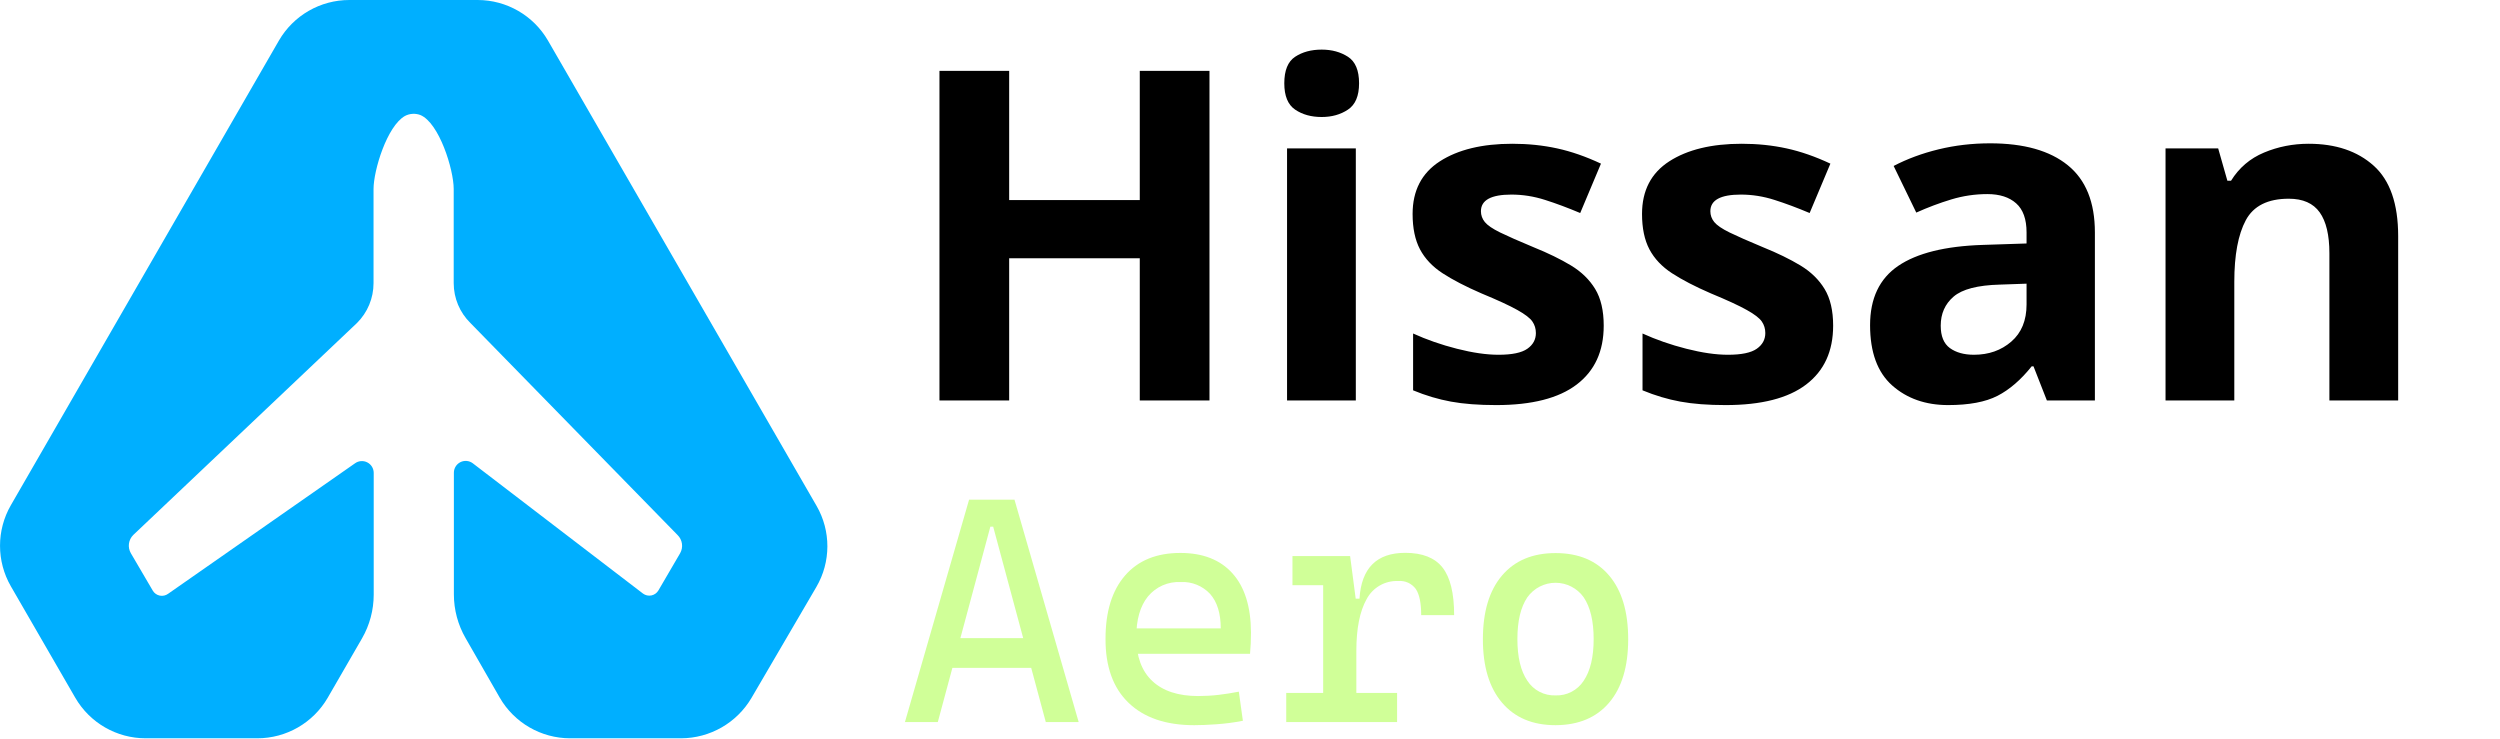
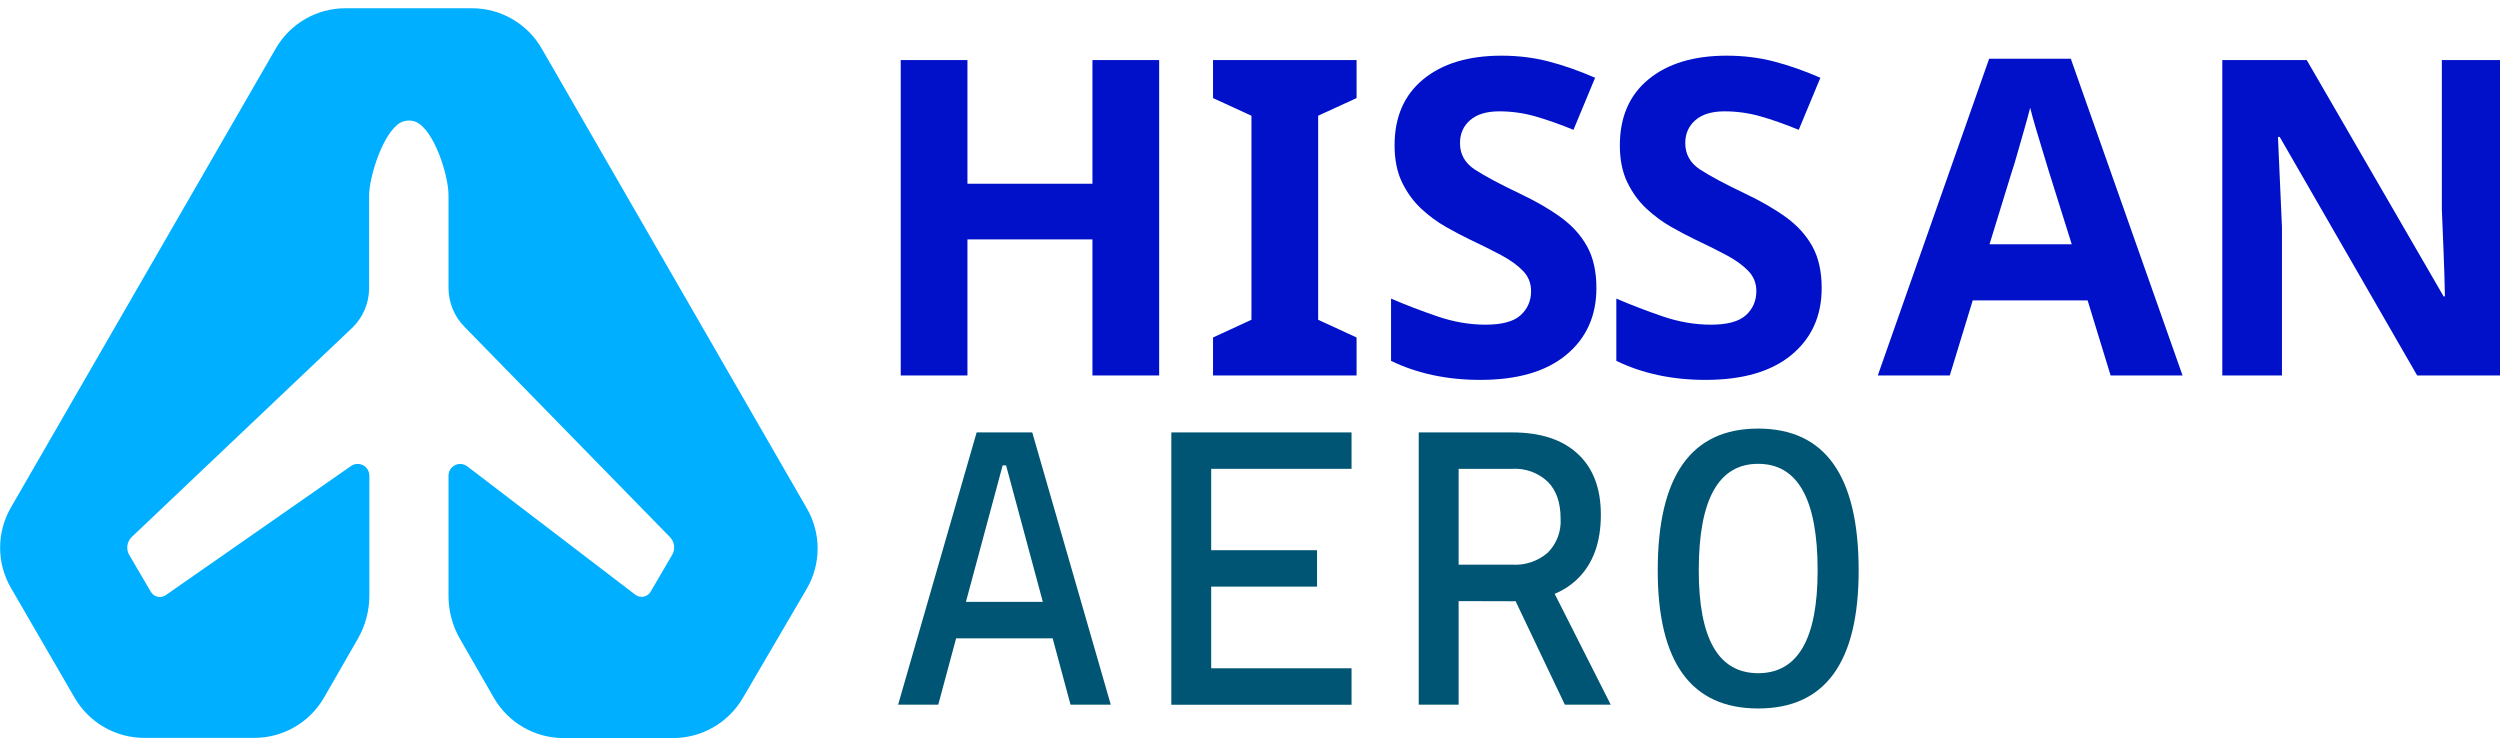
- <svg xmlns="http://www.w3.org/2000/svg" viewBox="0 0 709.44 209.49">
+ <svg xmlns="http://www.w3.org/2000/svg" viewBox="0 0 509.4 150.35">
  <defs>
-     <style>.cls-1{fill:#00afff;}.cls-2{font-size:131px;font-family:BaiJamjuree-Bold, Bai Jamjuree;font-weight:700;}.cls-3{opacity:0.67;}.cls-4{fill:#b9ff66;}</style>
+     <style>.cls-1{fill:#00afff;}.cls-2{font-size:90px;fill:#0011c9;font-family:BaiJamjuree-Bold, Bai Jamjuree;font-weight:700;}.cls-3{letter-spacing:-0.02em;}.cls-4{fill:#005574;}</style>
  </defs>
  <g id="Layer_2" data-name="Layer 2">
    <g id="graphics">
-       <path class="cls-1" d="M155.5,11.51A23.1,23.1,0,0,0,135.55,0H99.15a23.1,23.1,0,0,0-20,11.51L3.08,143.37a23.05,23.05,0,0,0,0,23L21.36,198a23.08,23.08,0,0,0,20,11.51H73A23.09,23.09,0,0,0,93,198l9.73-16.84a24.9,24.9,0,0,0,3.32-12.4V134.19a3.35,3.35,0,0,0-5.34-2.69l-53,37a3,3,0,0,1-4.35-.88L37.14,157a4.27,4.27,0,0,1,.69-5.2L101.3,91.66A15.91,15.91,0,0,0,106,80.35V53.67c0-5.36,3.83-17.89,8.91-20.76a5.35,5.35,0,0,1,4.35-.28c5.36,2.19,9.49,15.48,9.49,21V80.35a15.87,15.87,0,0,0,4.74,11.31l58.77,60.15A4.27,4.27,0,0,1,193,157l-6.17,10.57a3,3,0,0,1-4.35.88l-48.34-37a3.35,3.35,0,0,0-5.34,2.69v34.54a24.87,24.87,0,0,0,3.32,12.4L141.83,198a23.09,23.09,0,0,0,19.94,11.51h31.49a23.26,23.26,0,0,0,20-11.47l18.4-31.47a22.91,22.91,0,0,0,.07-23Z" />
-       <text class="cls-2" transform="translate(254.8 113.64)">Hissan</text>
-       <g class="cls-3">
-         <path class="cls-4" d="M256.8,204.9,275,141.8h12.89l18.21,63.1h-9.33l-14.93-55.45h-.8L266.13,204.9Zm8.44-15.38v-8.44h32v8.44Z" />
-         <path class="cls-4" d="M338.87,205.79q-12,0-18.6-6.34t-6.55-18.19q0-11.55,5.55-17.95t15.69-6.4q9.56,0,14.77,5.78T355,179.48c0,2.17-.09,4.18-.27,6.05H321.63v-7.2h24.79q0-6.36-3-9.76a10.61,10.61,0,0,0-8.35-3.4,11.32,11.32,0,0,0-9.31,4.09q-3.32,4.1-3.31,11.56,0,8.18,4.55,12.44t13,4.26a50,50,0,0,0,5.77-.33c1.9-.22,3.82-.53,5.78-.91l1.15,8.26a61.1,61.1,0,0,1-7.64,1C342.69,205.71,340.65,205.79,338.87,205.79Z" />
-         <path class="cls-4" d="M365,204.9v-8.27h31.46v8.27Zm1.77-38.84V157.8H382.5l.89,8.26Zm8.71,38.84V157.8h7.65l1.77,13.51V204.9Zm9.42-20.26-2.75-14.76h3.64q.81-13,13-13,7.28,0,10.57,4.18t3.29,13.5H403.3q0-5.15-1.53-7.42a5.57,5.57,0,0,0-5-2.26,9.67,9.67,0,0,0-8.95,5.13Q384.91,175.17,384.9,184.64Z" />
-         <path class="cls-4" d="M441.42,205.79q-9.76,0-15.19-6.4t-5.42-18q0-11.68,5.42-18.06t15.19-6.38q9.82,0,15.22,6.38t5.4,18.06q0,11.64-5.4,18T441.42,205.79Zm0-8.45a9.11,9.11,0,0,0,8-4.17q2.82-4.18,2.82-11.82t-2.82-11.84a9.81,9.81,0,0,0-16,0q-2.82,4.16-2.82,11.84t2.82,11.82A9.12,9.12,0,0,0,441.42,197.34Z" />
-       </g>
+       <path class="cls-1" d="M110.35,9.85A16.39,16.39,0,0,0,96.19,1.68H70.36A16.38,16.38,0,0,0,56.21,9.85l-54,93.58a16.34,16.34,0,0,0,0,16.33l13,22.42a16.39,16.39,0,0,0,14.16,8.17H51.83A16.4,16.4,0,0,0,66,142.18l6.9-12a17.66,17.66,0,0,0,2.36-8.8V96.91A2.38,2.38,0,0,0,71.46,95L33.83,121.23a2.12,2.12,0,0,1-3.09-.63l-4.39-7.5a3,3,0,0,1,.49-3.68l45-42.69a11.28,11.28,0,0,0,3.37-8V39.77C75.25,36,78,27.07,81.57,25a3.79,3.79,0,0,1,3.09-.2c3.8,1.55,6.73,11,6.73,14.93V58.7a11.31,11.31,0,0,0,3.36,8l41.71,42.69a3,3,0,0,1,.49,3.68l-4.38,7.5a2.12,2.12,0,0,1-3.09.63L95.18,95a2.38,2.38,0,0,0-3.79,1.91v24.51a17.53,17.53,0,0,0,2.36,8.8l6.9,12a16.38,16.38,0,0,0,14.15,8.17h22.35a16.49,16.49,0,0,0,14.2-8.15l13.06-22.32a16.3,16.3,0,0,0,0-16.32Z" />
+       <text class="cls-2" transform="translate(175.44 76.5)">HIS<tspan class="cls-3" x="149.76" y="0">S</tspan>
+         <tspan x="207.18" y="0">AN</tspan>
+       </text>
+       <path class="cls-4" d="M183,143.58l16-55.47h11.33l16,55.47h-8.2L205,94.83h-.7l-13.12,48.75Zm7.42-13.52v-7.42h28.13v7.42Z" />
+       <path class="cls-4" d="M238.67,143.58V88.11h8.12v55.47Zm0-48.05V88.11h36.72v7.42Zm0,24v-7.42h29.69v7.42Zm0,24.07v-7.43h36.72v7.43Z" />
+       <path class="cls-4" d="M289.08,143.58V88.11h8.13v55.47Zm7.58-21.1v-7.42h11.49a10.11,10.11,0,0,0,7.24-2.46,9.08,9.08,0,0,0,2.6-6.91q0-4.89-2.6-7.52a9.7,9.7,0,0,0-7.24-2.64H296.82l-.94-7.42h12.27q8.63,0,13.34,4.37t4.7,12.42q0,8.37-4.7,13t-13.34,4.61Zm22.19,21.1-12.42-26.1H315l13.2,26.1Z" />
+       <path class="cls-4" d="M358.25,144.36q-20.47,0-20.47-28.13,0-28.91,20.47-28.9t20.47,28.9Q378.72,144.35,358.25,144.36Zm0-7.19q12.11,0,12.11-20.94,0-21.72-12.11-21.72t-12.11,21.72Q346.14,137.17,358.25,137.17Z" />
    </g>
  </g>
</svg>
